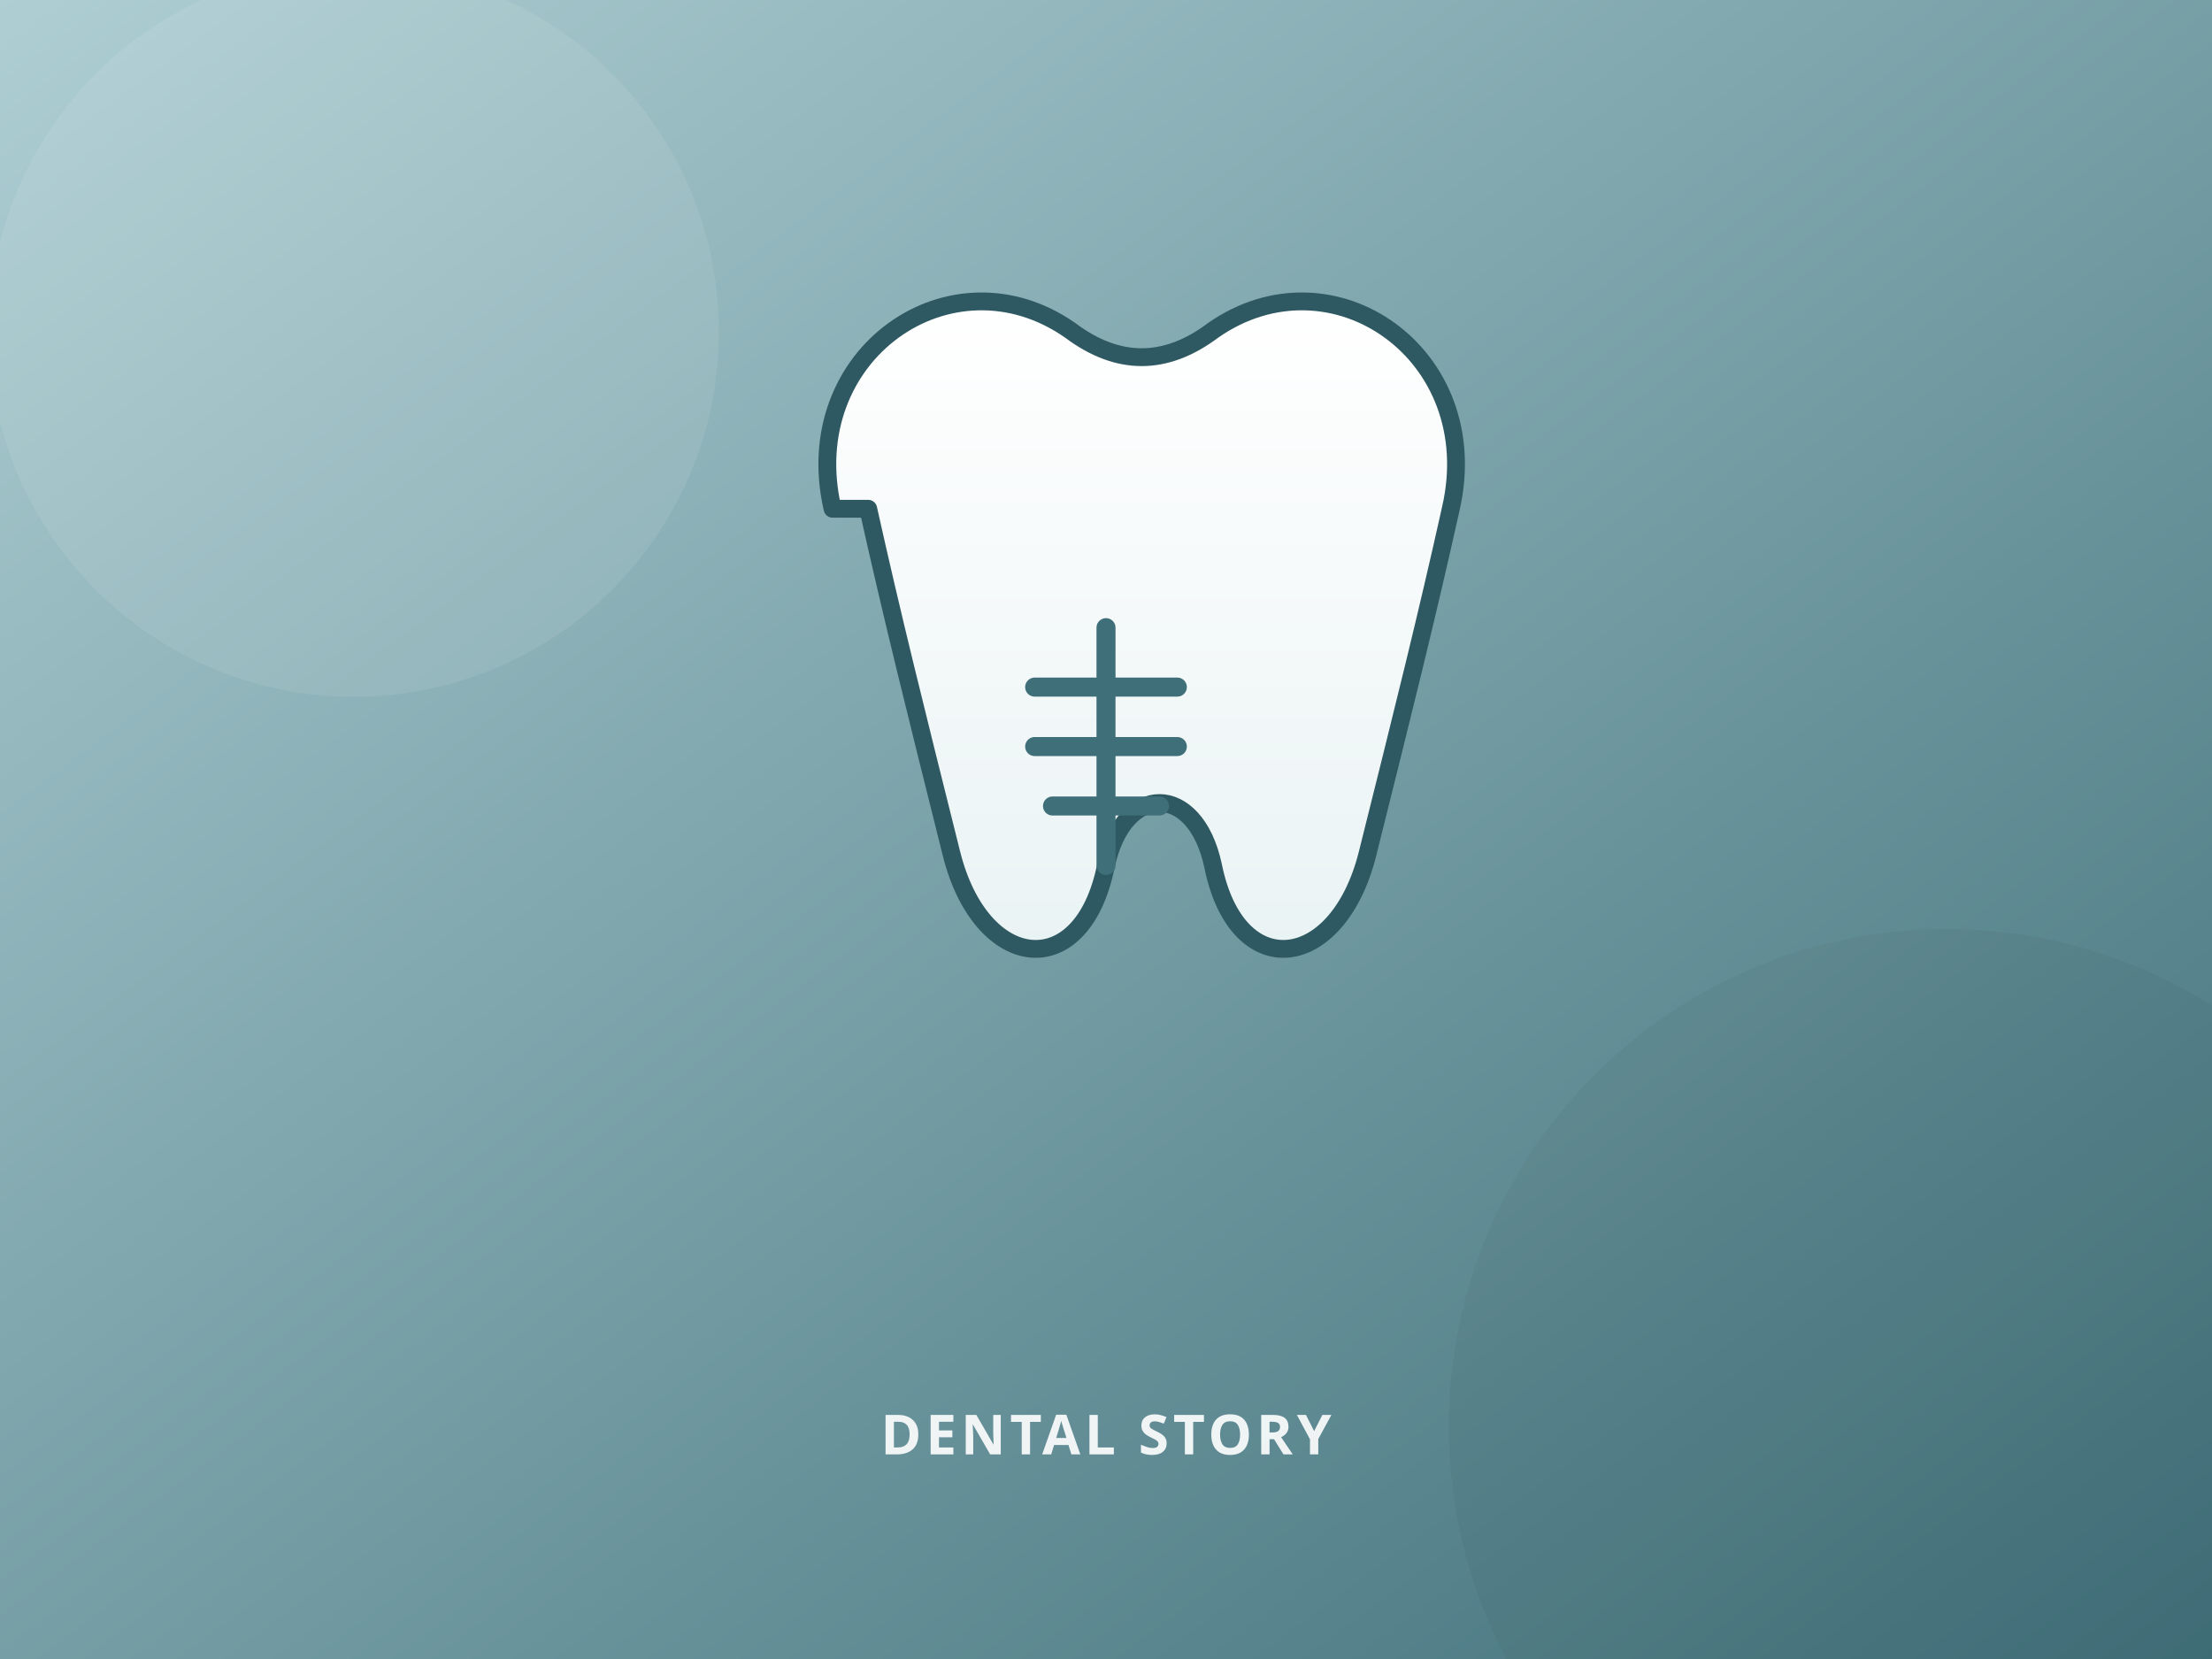
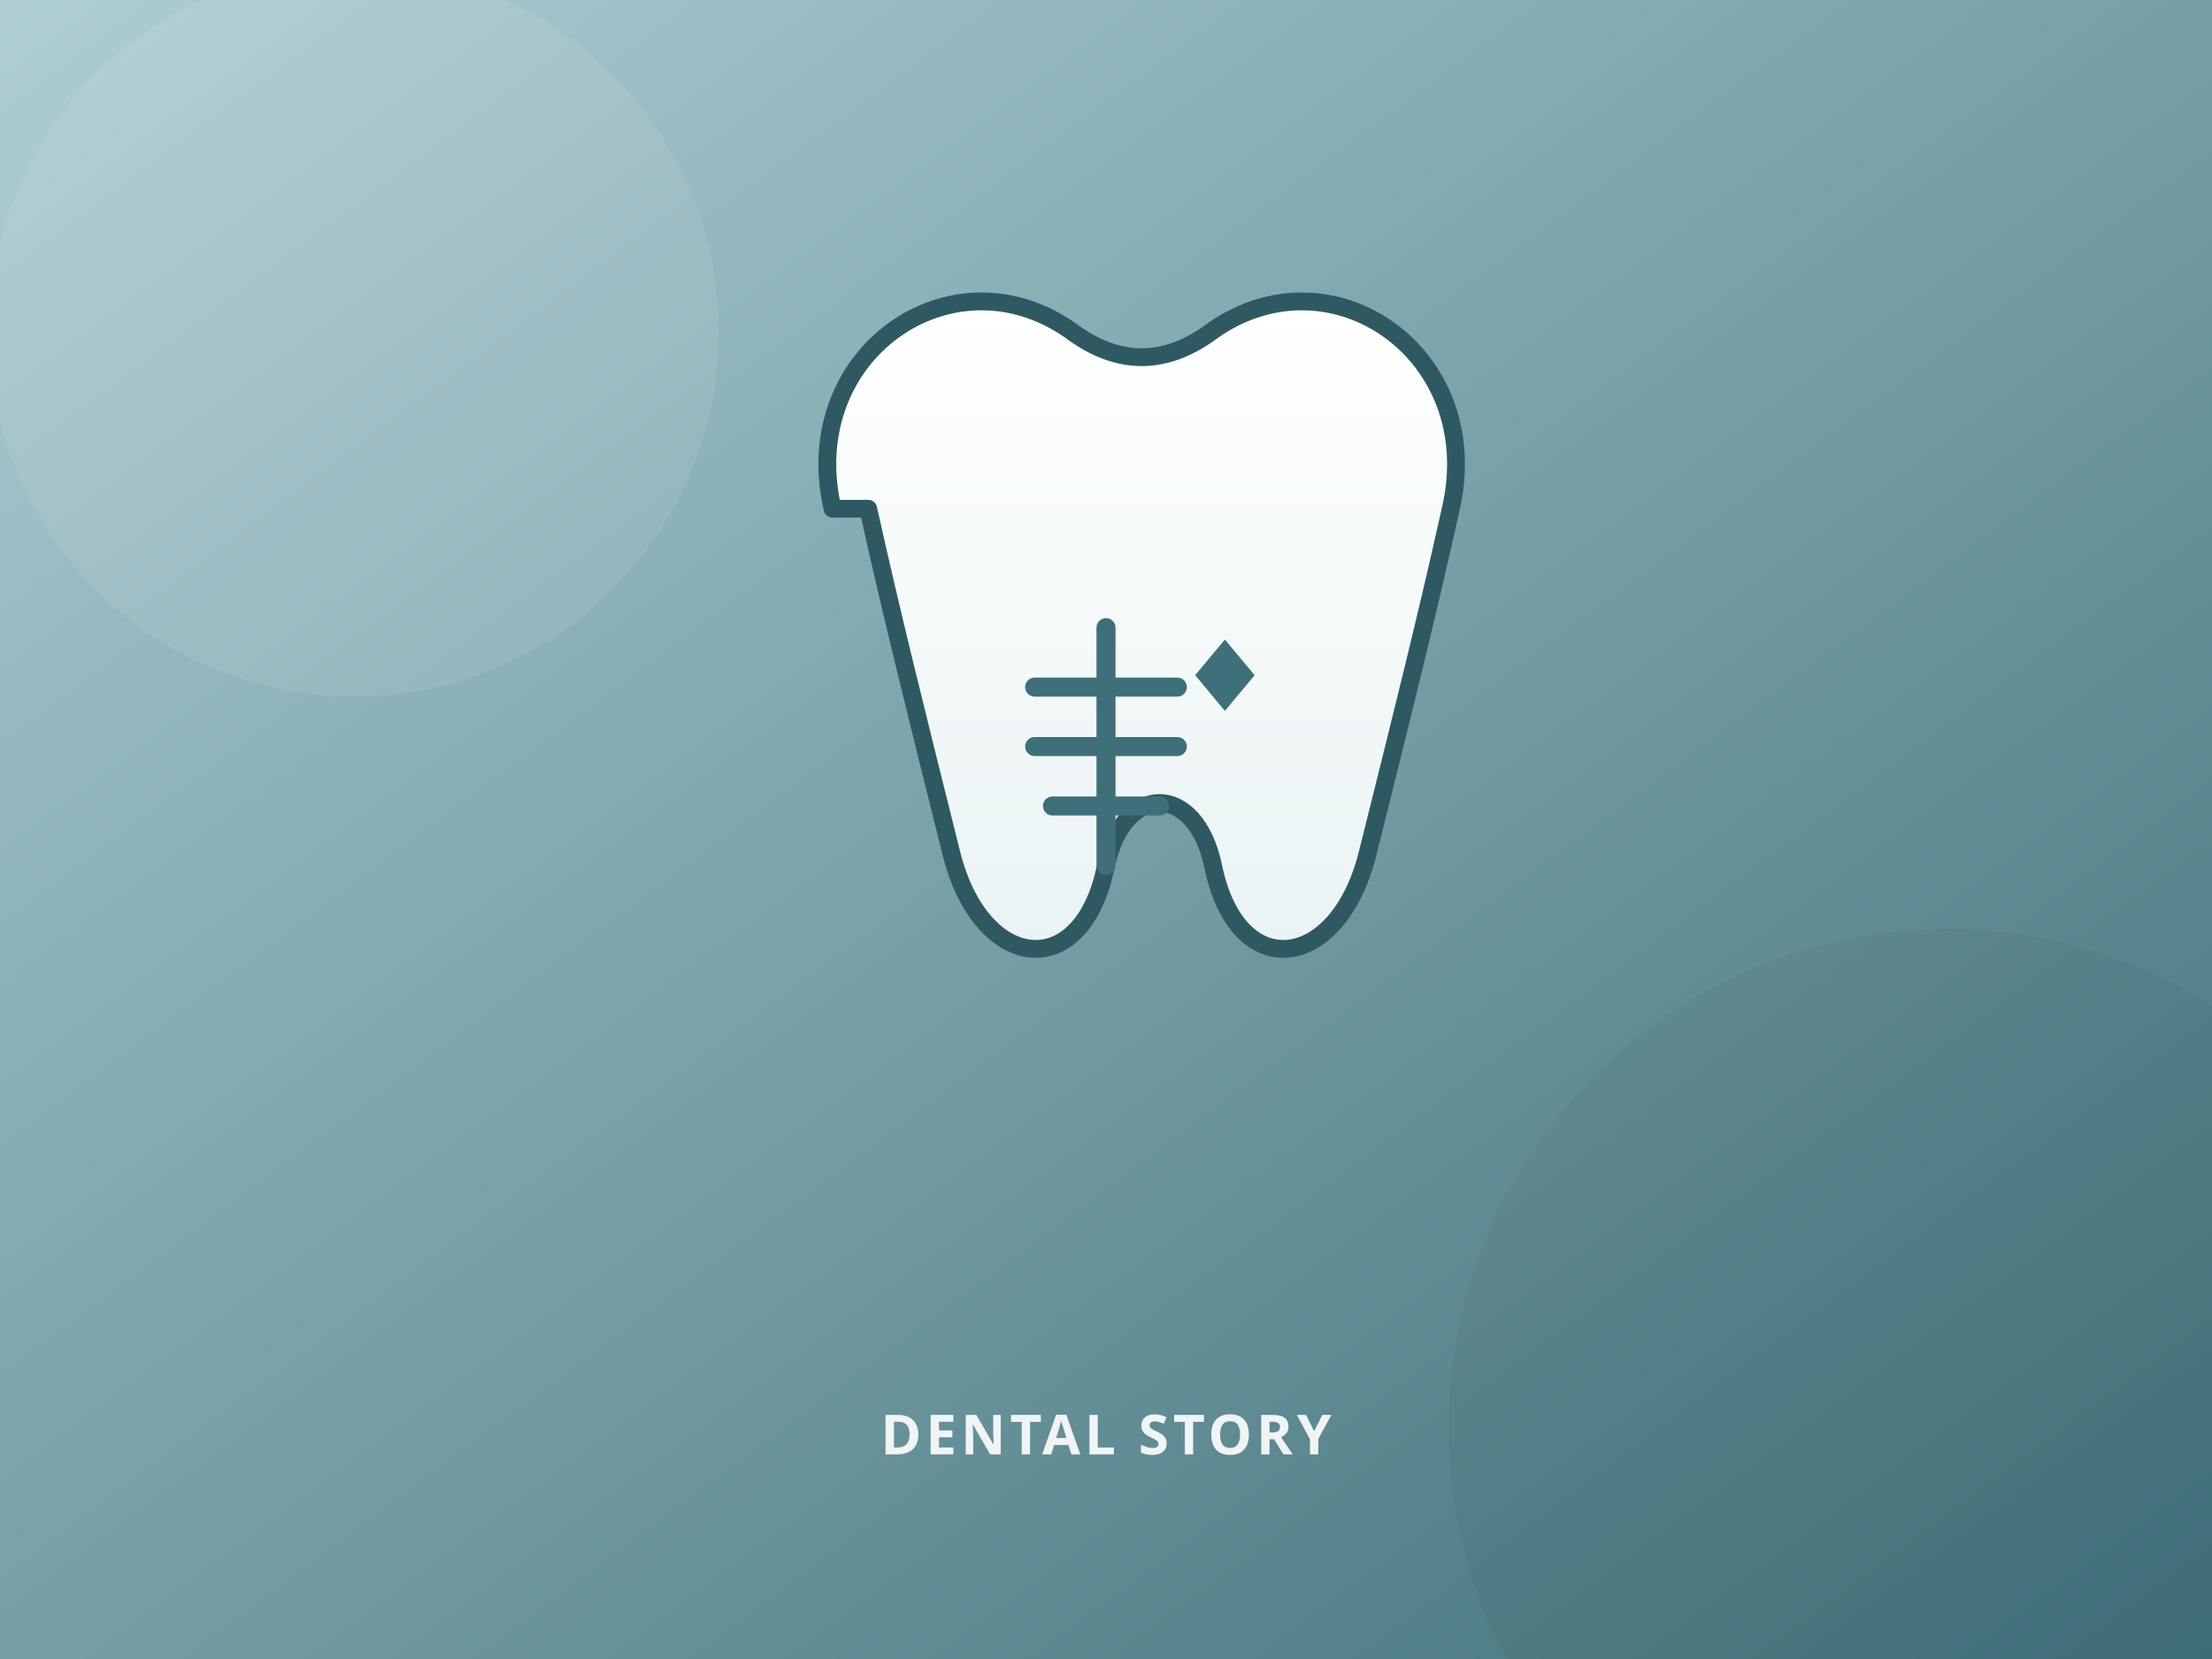
<svg xmlns="http://www.w3.org/2000/svg" viewBox="0 0 800 600" width="800" height="600" role="img" aria-label="Dental Story service placeholder">
  <defs>
    <linearGradient id="bg11" x1="0" y1="0" x2="1" y2="1">
      <stop offset="0" stop-color="#AECED3" />
      <stop offset="1" stop-color="#3f6f79" />
    </linearGradient>
    <linearGradient id="tooth11" x1="0" y1="0" x2="0" y2="1">
      <stop offset="0" stop-color="#ffffff" />
      <stop offset="1" stop-color="#eaf3f4" />
    </linearGradient>
  </defs>
  <rect width="800" height="600" fill="url(#bg11)" />
  <circle cx="128" cy="120" r="132" fill="#ffffff" opacity="0.08" />
  <circle cx="704" cy="516" r="180" fill="#2C3E42" opacity="0.07" />
  <path d="M 301.1 184 c -12.9 -55.9 43 -94.6 86 -64.5 c 17.2 12.9 34.4 12.9 51.6 0 c 43 -30.1 98.9 8.6 86 64.5 c -8.6 38.7 -17.2 73.1 -30.1 124.7 c -10.75 43 -47.3 47.3 -55.9 4.3 c -6.45 -30.1 -32.25 -30.1 -38.7 0 c -8.6 43 -45.15 38.7 -55.9 -4.3 c -12.9 -51.6 -21.5 -86 -30.1 -124.7 Z" fill="url(#tooth11)" stroke="#2F5962" stroke-width="6.45" stroke-linejoin="round" />
  <g stroke="#3f6f79" stroke-width="6.88" fill="none" stroke-linecap="round" stroke-linejoin="round">
    <path d="M 400 227 v 86" />
    <path d="M 374.2 248.5 h 51.6" />
    <path d="M 374.2 270 h 51.6" />
    <path d="M 380.65 291.5 h 38.7" />
  </g>
+   <path d="M 443 231.3 l 10.75 12.9 l -10.75 12.9 l -10.75 -12.9 Z" fill="#3f6f79" />
  <g transform="translate(400,526)" text-anchor="middle">
    <text font-family="Nunito, Verdana, sans-serif" font-size="20" font-weight="700" fill="#ffffff" opacity="0.9" letter-spacing="1.5">DENTAL STORY</text>
  </g>
</svg>
